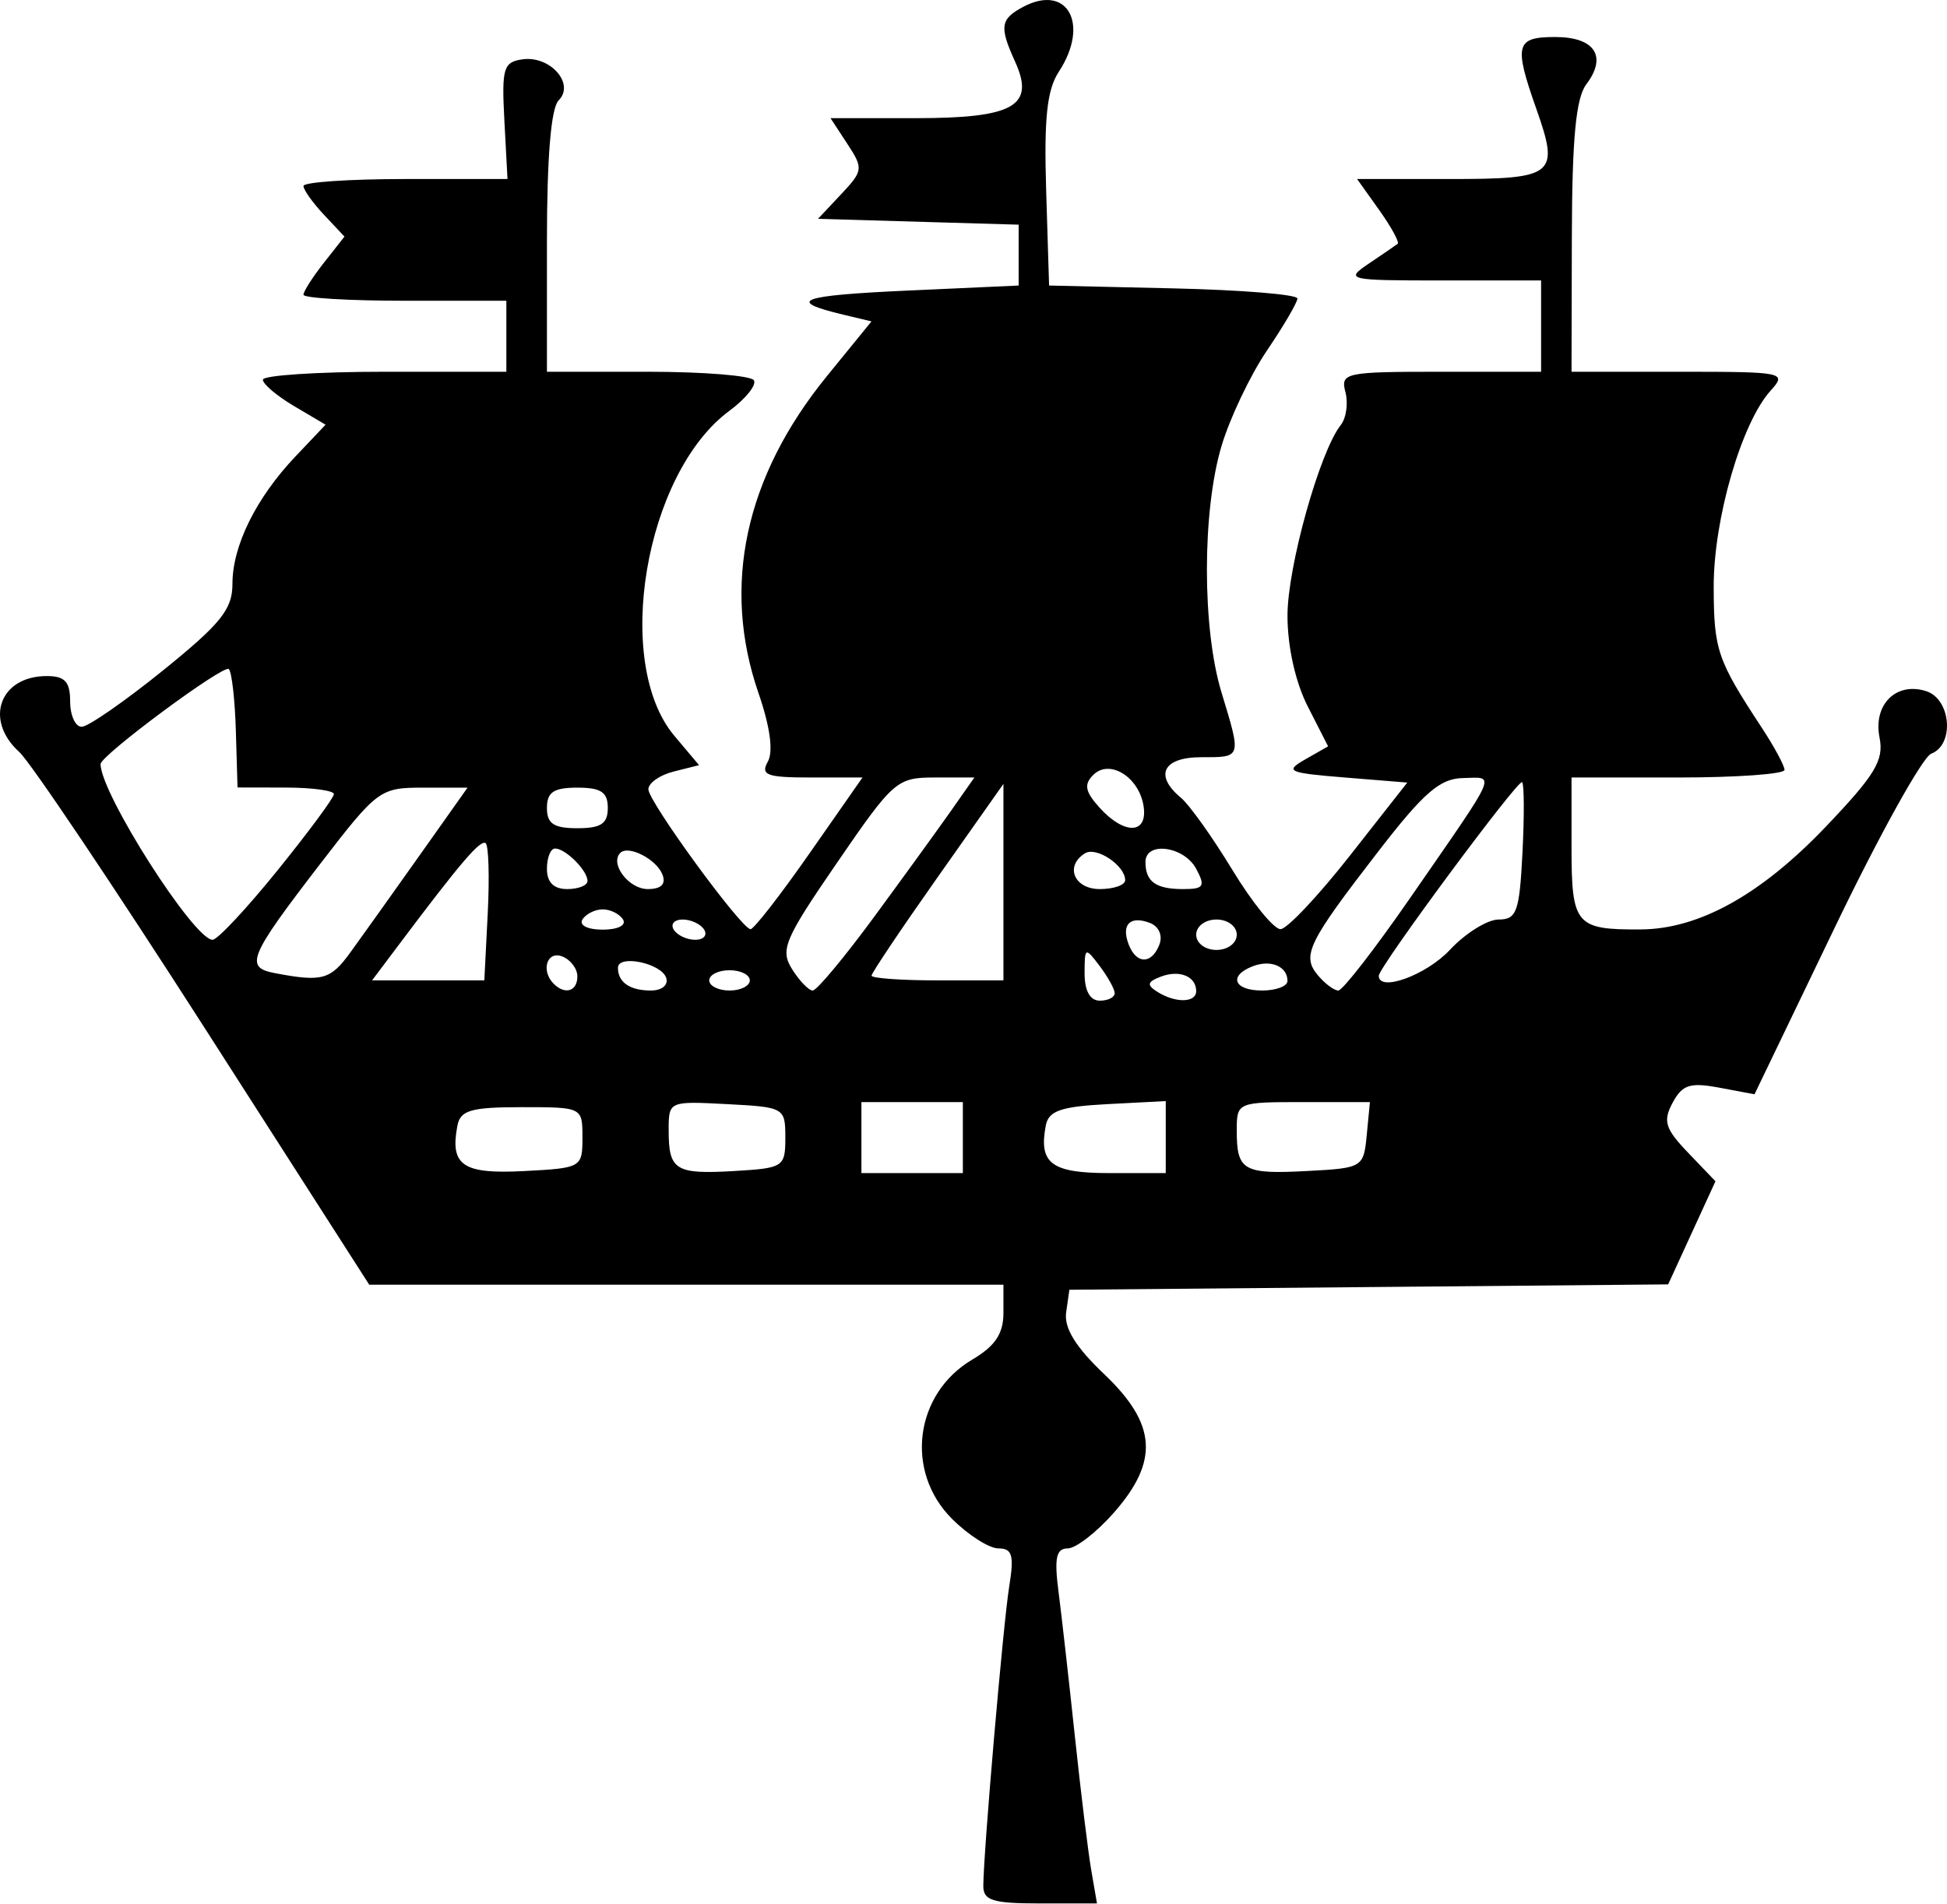
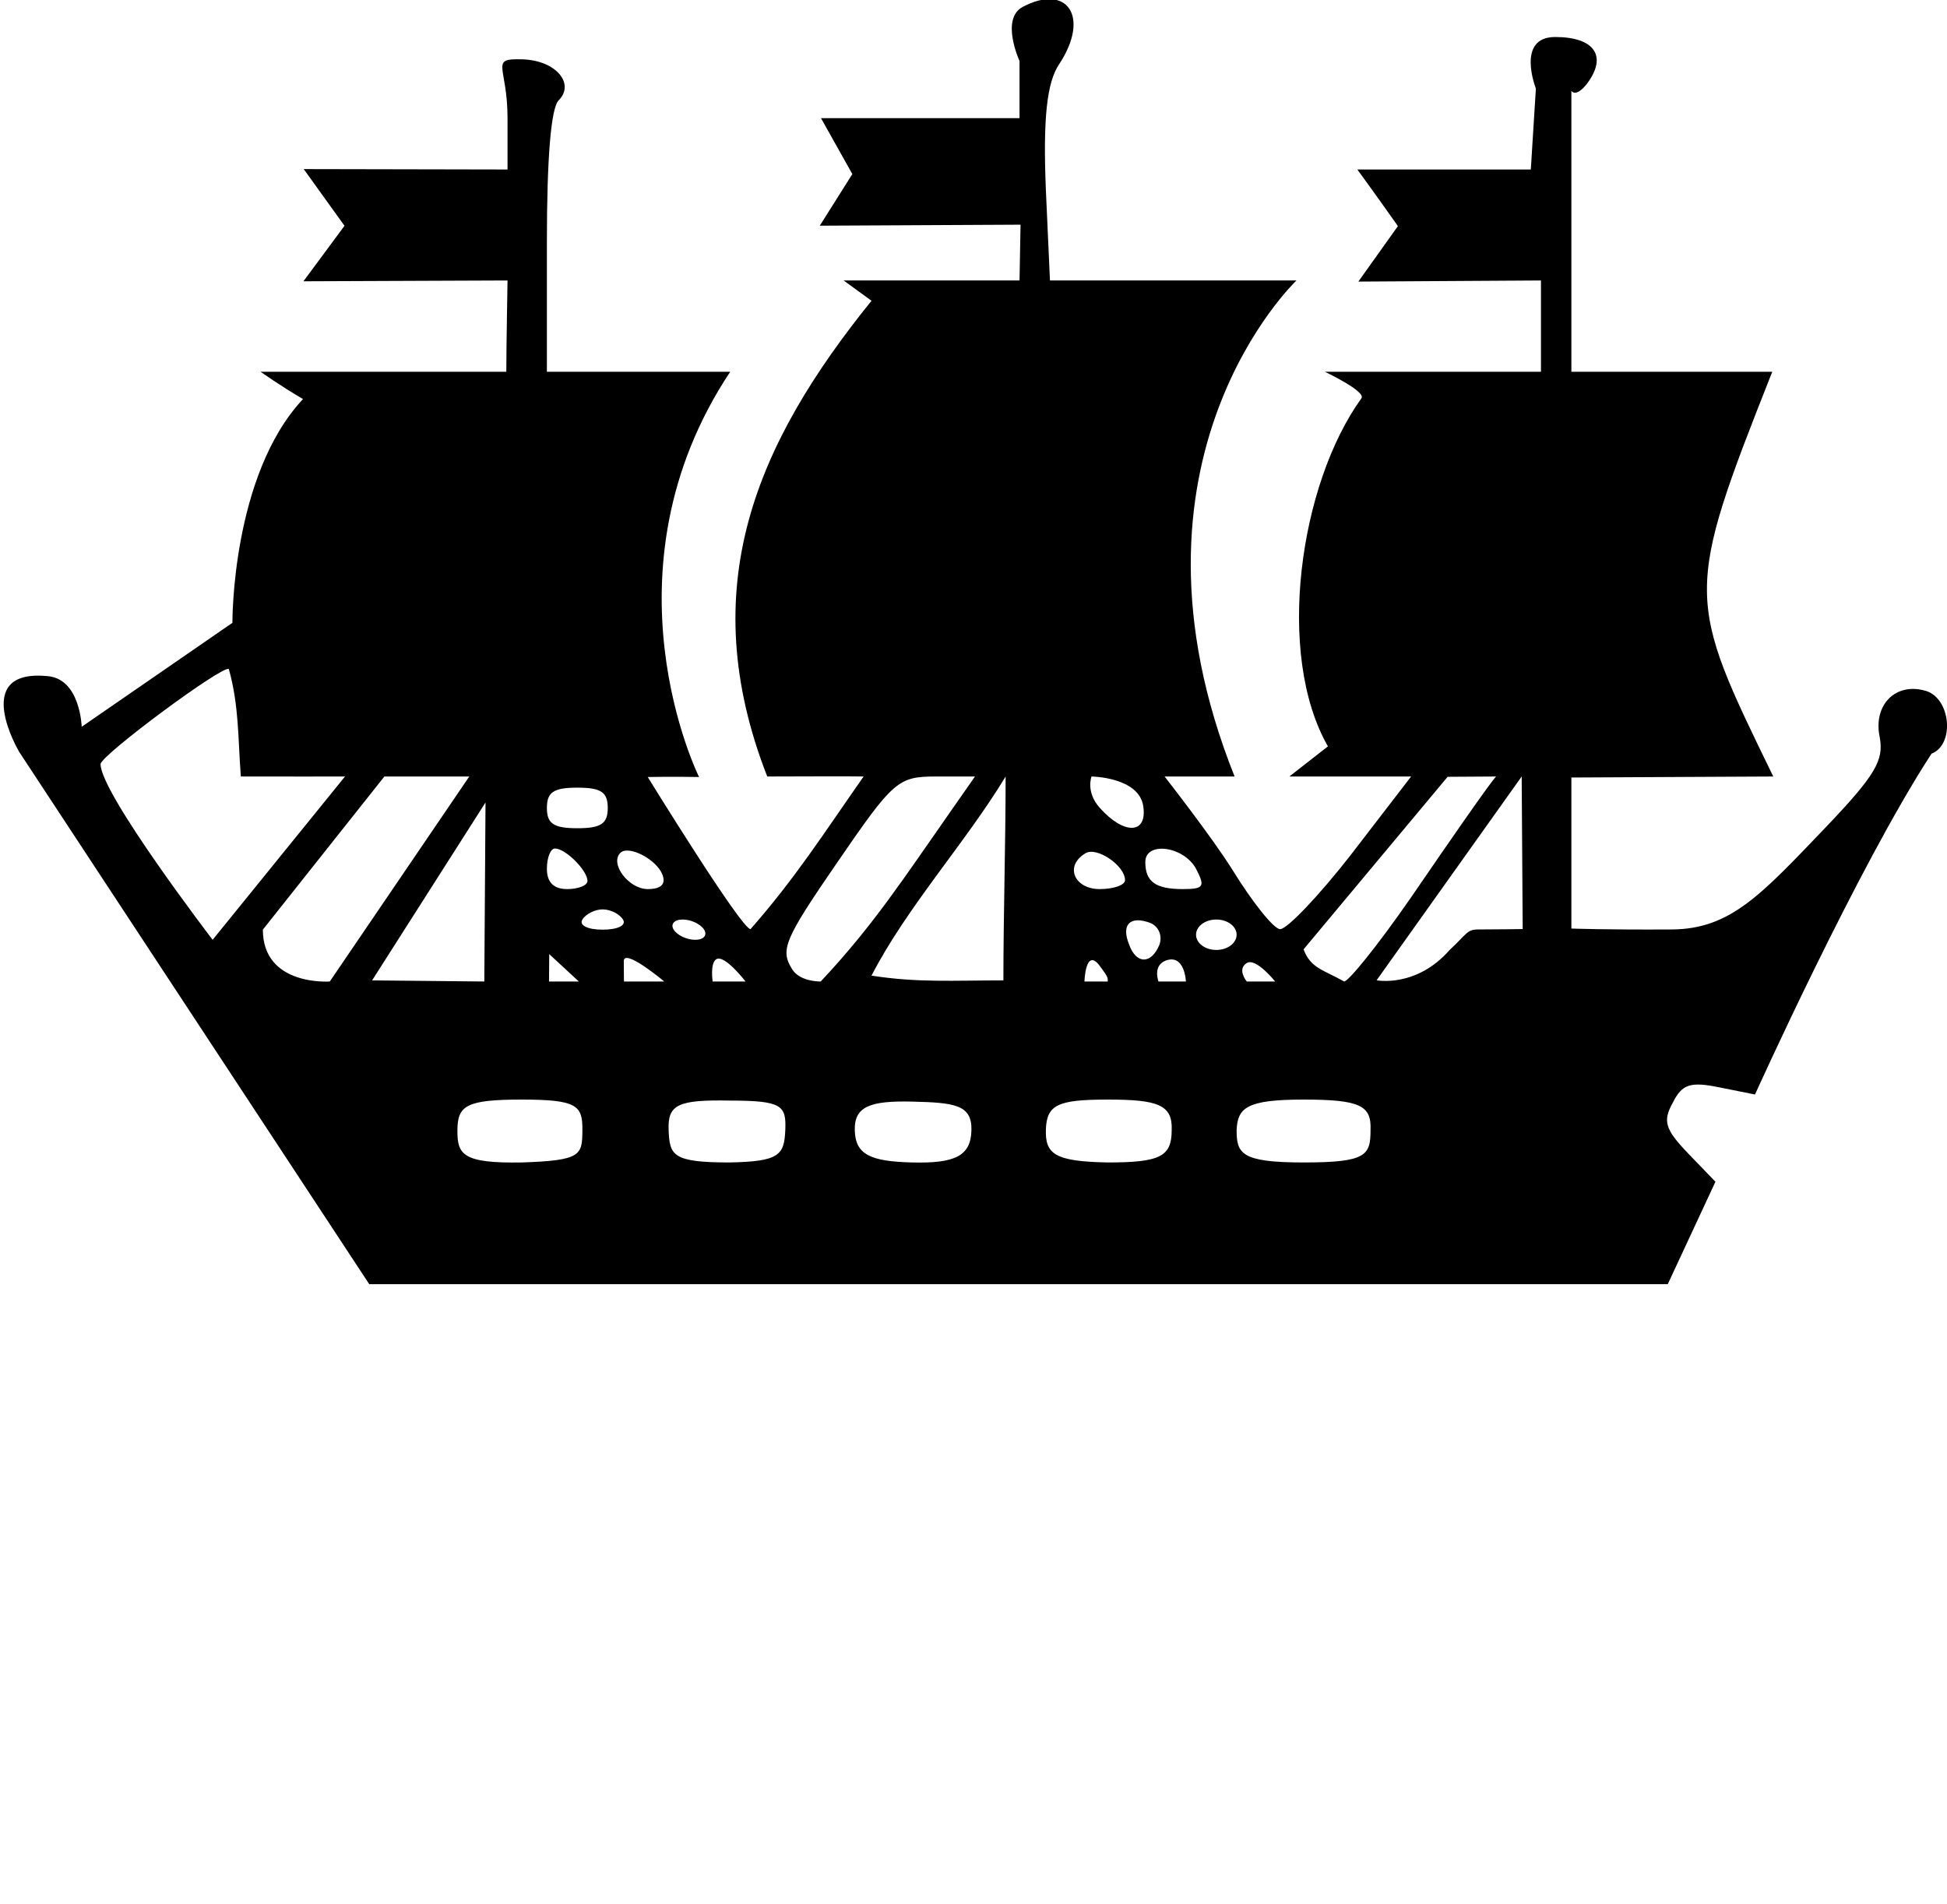
<svg xmlns="http://www.w3.org/2000/svg" version="1.0" width="191.926" height="187.649">
-   <path d="M 96.93,185.899 C 96.961,182.381 98.896,160.042 99.484,156.399 C 99.98,153.325 99.789,152.649 98.425,152.649 C 97.509,152.649 95.444,151.333 93.837,149.726 C 89.167,145.056 90.152,137.393 95.854,134.025 C 98.102,132.697 98.914,131.478 98.914,129.433 L 98.914,126.649 L 67.655,126.649 L 36.396,126.649 L 20.143,101.293 C 11.203,87.347 2.995,75.127 1.902,74.138 C -1.594,70.975 -0.027,66.649 4.614,66.649 C 6.4,66.649 6.914,67.207 6.914,69.149 C 6.914,70.524 7.426,71.649 8.053,71.649 C 8.68,71.649 12.28,69.154 16.053,66.106 C 21.784,61.476 22.914,60.067 22.914,57.556 C 22.914,53.803 25.241,49.095 29.116,45.008 L 32.093,41.868 L 29.004,40.043 C 27.304,39.039 25.914,37.865 25.914,37.433 C 25.914,37.002 31.314,36.649 37.914,36.649 L 49.914,36.649 L 49.914,33.149 L 49.914,29.649 L 39.914,29.649 C 34.414,29.649 29.914,29.382 29.914,29.056 C 29.914,28.731 30.823,27.308 31.935,25.894 L 33.957,23.324 L 31.935,21.172 C 30.823,19.988 29.914,18.711 29.914,18.334 C 29.914,17.957 34.439,17.649 39.97,17.649 L 50.027,17.649 L 49.72,11.899 C 49.444,6.714 49.619,6.119 51.501,5.85 C 54.229,5.461 56.702,8.26 55.071,9.891 C 54.315,10.647 53.914,15.487 53.914,23.849 L 53.914,36.649 L 63.855,36.649 C 69.322,36.649 74.03,37.027 74.315,37.49 C 74.601,37.952 73.506,39.313 71.883,40.514 C 63.564,46.664 60.41,65.332 66.472,72.536 L 68.91,75.433 L 66.412,76.06 C 65.038,76.405 63.914,77.193 63.914,77.812 C 63.914,79.023 73.041,91.527 73.98,91.603 C 74.292,91.628 76.903,88.274 79.783,84.149 L 85.02,76.649 L 79.917,76.649 C 75.583,76.649 74.946,76.413 75.689,75.086 C 76.246,74.09 75.913,71.639 74.771,68.336 C 71.116,57.757 73.439,46.993 81.516,37.076 L 85.907,31.685 L 83.16,31.029 C 77.401,29.652 78.765,29.133 89.414,28.649 L 100.414,28.149 L 100.414,25.149 L 100.414,22.149 L 90.525,21.861 L 80.636,21.573 L 82.914,19.148 C 85.088,16.834 85.117,16.607 83.53,14.186 L 81.868,11.649 L 90.268,11.649 C 99.948,11.649 102.055,10.449 100.061,6.072 C 98.496,2.637 98.605,1.884 100.841,0.687 C 105.221,-1.657 107.452,2.372 104.375,7.068 C 103.204,8.855 102.905,11.658 103.125,18.783 L 103.414,28.149 L 115.664,28.429 C 122.401,28.584 127.905,29.034 127.895,29.429 C 127.885,29.825 126.531,32.136 124.885,34.565 C 123.239,36.994 121.222,41.238 120.403,43.997 C 118.494,50.424 118.494,61.948 120.403,68.24 C 122.384,74.769 122.421,74.649 118.414,74.649 C 114.639,74.649 113.747,76.436 116.418,78.652 C 117.245,79.339 119.527,82.544 121.49,85.774 C 123.453,89.005 125.588,91.627 126.236,91.6 C 126.884,91.574 129.958,88.311 133.068,84.35 L 138.723,77.149 L 132.568,76.649 C 126.944,76.192 126.608,76.038 128.666,74.863 L 130.917,73.576 L 128.916,69.652 C 127.698,67.265 126.914,63.757 126.914,60.693 C 126.914,55.88 130.086,44.53 132.164,41.904 C 132.706,41.219 132.914,39.757 132.625,38.654 C 132.127,36.747 132.584,36.649 142.007,36.649 L 151.914,36.649 L 151.914,32.149 L 151.914,27.649 L 142.191,27.649 C 132.791,27.649 132.551,27.593 134.941,25.98 C 136.301,25.063 137.575,24.189 137.773,24.038 C 137.97,23.887 137.152,22.388 135.955,20.706 L 133.777,17.649 L 142.877,17.649 C 153.283,17.649 153.75,17.271 151.442,10.728 C 149.212,4.407 149.411,3.649 153.307,3.649 C 157.199,3.649 158.457,5.556 156.377,8.302 C 155.345,9.663 154.969,13.631 154.945,23.399 L 154.914,36.649 L 165.569,36.649 C 175.886,36.649 176.17,36.708 174.543,38.505 C 171.666,41.685 168.913,51.181 168.928,57.874 C 168.943,64.081 169.276,65.055 173.66,71.729 C 174.895,73.61 175.908,75.486 175.91,75.899 C 175.912,76.311 171.189,76.649 165.414,76.649 L 154.914,76.649 L 154.914,83.542 C 154.914,91.187 155.317,91.665 161.745,91.627 C 167.476,91.592 173.572,88.21 179.951,81.528 C 184.852,76.393 185.724,74.95 185.276,72.712 C 184.627,69.468 186.906,67.194 189.866,68.133 C 192.325,68.914 192.692,73.413 190.369,74.304 C 189.519,74.63 185.252,82.318 180.887,91.388 L 172.951,107.878 L 169.487,107.228 C 166.595,106.686 165.833,106.932 164.878,108.715 C 163.906,110.532 164.137,111.272 166.418,113.653 L 169.102,116.455 L 166.77,121.537 L 164.439,126.62 L 134.926,126.884 L 105.414,127.149 L 105.097,129.375 C 104.877,130.923 106.022,132.783 108.847,135.471 C 114.015,140.387 114.272,144.032 109.81,149.114 C 108.103,151.058 106.051,152.649 105.249,152.649 C 104.114,152.649 103.913,153.591 104.342,156.899 C 104.644,159.236 105.369,165.649 105.953,171.149 C 106.536,176.649 107.266,182.611 107.575,184.399 L 108.136,187.649 L 102.525,187.649 C 97.842,187.649 96.916,187.359 96.93,185.899 z M 57.414,112.149 C 57.414,109.149 57.412,109.149 51.427,109.149 C 46.448,109.149 45.383,109.453 45.093,110.957 C 44.334,114.895 45.603,115.764 51.652,115.449 C 57.321,115.154 57.414,115.1 57.414,112.149 z M 77.414,112.149 C 77.414,109.198 77.319,109.144 71.664,108.849 C 65.924,108.549 65.914,108.554 65.914,111.432 C 65.914,115.374 66.573,115.783 72.375,115.444 C 77.241,115.159 77.414,115.046 77.414,112.149 z M 94.914,112.149 L 94.914,108.649 L 89.914,108.649 L 84.914,108.649 L 84.914,112.149 L 84.914,115.649 L 89.914,115.649 L 94.914,115.649 L 94.914,112.149 z M 114.914,112.099 L 114.914,108.549 L 109.173,108.849 C 104.57,109.089 103.365,109.507 103.089,110.957 C 102.375,114.707 103.638,115.649 109.382,115.649 L 114.914,115.649 L 114.914,112.099 z M 134.727,111.899 L 135.04,108.649 L 128.477,108.649 C 121.937,108.649 121.914,108.659 121.914,111.482 C 121.914,115.408 122.562,115.777 128.874,115.442 C 134.323,115.154 134.419,115.095 134.727,111.899 z M 109.882,97.899 C 109.864,97.486 109.189,96.275 108.382,95.208 C 106.974,93.346 106.914,93.377 106.914,95.958 C 106.914,97.683 107.452,98.649 108.414,98.649 C 109.239,98.649 109.899,98.311 109.882,97.899 z M 117.914,97.708 C 117.914,96.248 116.266,95.576 114.42,96.285 C 113.086,96.797 113.017,97.099 114.08,97.773 C 115.867,98.905 117.914,98.871 117.914,97.708 z M 56.914,96.256 C 56.914,95.49 56.239,94.604 55.414,94.287 C 53.91,93.71 53.296,95.697 54.58,96.982 C 55.702,98.103 56.914,97.726 56.914,96.256 z M 65.669,96.399 C 65.192,94.951 60.914,94.064 60.914,95.412 C 60.914,96.841 62.088,97.649 64.164,97.649 C 65.25,97.649 65.902,97.107 65.669,96.399 z M 73.914,96.649 C 73.914,96.099 73.014,95.649 71.914,95.649 C 70.814,95.649 69.914,96.099 69.914,96.649 C 69.914,97.199 70.814,97.649 71.914,97.649 C 73.014,97.649 73.914,97.199 73.914,96.649 z M 86.162,90.399 C 89.092,86.411 92.515,81.686 93.769,79.899 L 96.05,76.649 L 92.163,76.649 C 88.413,76.649 88.073,76.945 82.518,85.039 C 77.312,92.624 76.886,93.632 78.077,95.539 C 78.802,96.699 79.719,97.649 80.115,97.649 C 80.511,97.649 83.232,94.386 86.162,90.399 z M 126.914,96.708 C 126.914,95.271 125.276,94.572 123.504,95.252 C 121.062,96.189 121.616,97.649 124.414,97.649 C 125.789,97.649 126.914,97.225 126.914,96.708 z M 139.054,88.455 C 147.843,75.75 147.452,76.64 144.213,76.704 C 141.952,76.748 140.356,78.128 135.914,83.874 C 128.927,92.913 128.295,94.199 129.894,96.125 C 130.589,96.963 131.504,97.649 131.927,97.649 C 132.349,97.649 135.557,93.512 139.054,88.455 z M 34.533,93.899 C 35.631,92.386 38.68,88.111 41.309,84.399 L 46.089,77.649 L 41.72,77.649 C 37.466,77.649 37.2,77.844 31.624,85.088 C 24.514,94.326 24.081,95.36 27.087,95.933 C 31.755,96.823 32.574,96.599 34.533,93.899 z M 48.078,90.051 C 48.263,86.422 48.166,83.3 47.863,83.115 C 47.329,82.787 45.394,85.05 39.495,92.899 L 36.676,96.649 L 42.21,96.649 L 47.743,96.649 L 48.078,90.051 z M 98.914,86.964 L 98.914,77.279 L 92.414,86.498 C 88.839,91.568 85.914,95.926 85.914,96.182 C 85.914,96.439 88.839,96.649 92.414,96.649 L 98.914,96.649 L 98.914,86.964 z M 142.914,93.649 C 144.455,91.999 146.622,90.649 147.73,90.649 C 149.51,90.649 149.782,89.886 150.078,84.062 C 150.263,80.439 150.248,77.31 150.044,77.109 C 149.676,76.745 135.914,95.335 135.914,96.196 C 135.914,97.837 140.591,96.135 142.914,93.649 z M 114.29,93.111 C 114.63,92.225 114.233,91.325 113.354,90.987 C 111.397,90.237 110.504,91.139 111.259,93.106 C 112.018,95.084 113.532,95.086 114.29,93.111 z M 121.914,92.149 C 121.914,91.315 121.025,90.649 119.914,90.649 C 118.803,90.649 117.914,91.315 117.914,92.149 C 117.914,92.982 118.803,93.649 119.914,93.649 C 121.025,93.649 121.914,92.982 121.914,92.149 z M 27.371,85.788 C 30.419,82.015 32.914,78.64 32.914,78.288 C 32.914,77.936 30.776,77.645 28.164,77.641 L 23.414,77.632 L 23.25,72.061 C 23.161,68.996 22.848,66.25 22.557,65.958 C 22.065,65.467 9.914,74.472 9.914,75.328 C 9.914,78.216 19.115,92.649 20.956,92.649 C 21.435,92.649 24.322,89.561 27.371,85.788 z M 69.414,91.649 C 69.074,91.099 68.121,90.649 67.296,90.649 C 66.471,90.649 66.074,91.099 66.414,91.649 C 66.754,92.199 67.707,92.649 68.532,92.649 C 69.357,92.649 69.754,92.199 69.414,91.649 z M 61.414,90.649 C 61.074,90.099 60.174,89.649 59.414,89.649 C 58.654,89.649 57.754,90.099 57.414,90.649 C 57.062,91.218 57.923,91.649 59.414,91.649 C 60.904,91.649 61.766,91.218 61.414,90.649 z M 57.914,86.849 C 57.914,85.814 55.749,83.649 54.714,83.649 C 54.274,83.649 53.914,84.549 53.914,85.649 C 53.914,86.982 54.58,87.649 55.914,87.649 C 57.014,87.649 57.914,87.289 57.914,86.849 z M 65.305,86.226 C 64.724,84.711 61.949,83.28 61.147,84.082 C 60.082,85.147 61.979,87.649 63.851,87.649 C 65.17,87.649 65.665,87.164 65.305,86.226 z M 110.914,86.771 C 110.914,85.326 108.08,83.428 106.957,84.122 C 104.935,85.372 105.875,87.649 108.414,87.649 C 109.789,87.649 110.914,87.254 110.914,86.771 z M 117.914,85.649 C 116.718,83.414 112.914,82.907 112.914,84.982 C 112.914,86.915 113.932,87.649 116.616,87.649 C 118.674,87.649 118.844,87.387 117.914,85.649 z M 59.914,79.649 C 59.914,78.093 59.247,77.649 56.914,77.649 C 54.58,77.649 53.914,78.093 53.914,79.649 C 53.914,81.204 54.58,81.649 56.914,81.649 C 59.247,81.649 59.914,81.204 59.914,79.649 z M 112.733,79.501 C 112.303,76.61 109.379,74.784 107.765,76.398 C 106.826,77.336 106.965,78.048 108.392,79.625 C 110.834,82.323 113.143,82.257 112.733,79.501 z " style="fill:#000000" />
+   <path d="M 36.4,126.6 1.902,74.14 C 1.902,74.14 -2.971,65.96 4.614,66.65 7.918,66.85 8.053,71.65 8.053,71.65 L 22.91,61.4 C 22.91,61.4 22.81,46.88 29.87,39.34 27.7,38.08 25.69,36.65 25.69,36.65 25.69,36.65 40.81,36.65 49.91,36.65 49.91,34.32 50.03,27.65 50.03,27.65 L 29.91,27.73 33.96,22.26 29.94,16.67 50.03,16.71 50.03,11.65 C 50.03,6.455 48.18,5.748 51.5,5.85 54.82,5.952 56.7,8.26 55.07,9.891 54.32,10.65 53.91,15.49 53.91,23.85 L 53.91,36.65 71.98,36.65 C 58.85,56.41 68.91,76.6 68.91,76.6 66.4,76.55 63.85,76.6 63.85,76.6 63.85,76.6 73.04,91.53 73.98,91.6 78.32,86.67 81.11,82.3 85.13,76.55 83.02,76.51 80.26,76.55 75.63,76.55 68.36,57.91 74.54,43.73 85.91,29.65 L 83.16,27.65 100.5,27.65 100.6,22.15 80.81,22.25 84.02,17.16 80.93,11.65 100.5,11.65 100.5,6.016 C 100.5,6.016 98.6,1.884 100.8,0.688 105.2,-1.657 107.5,1.643 104.4,6.339 103.2,8.126 102.8,11.66 103.1,18.78 L 103.5,27.65 127.8,27.65 C 127.8,27.65 109.2,45.25 121.7,76.55 116.4,76.55 114.8,76.55 114.8,76.55 114.8,76.55 119.5,82.56 121.5,85.77 123.5,89.01 125.6,91.63 126.2,91.6 126.9,91.57 130,88.32 133.1,84.35 L 139.1,76.55 127.1,76.55 130.9,73.58 C 125.7,64.49 128.1,47.72 134.2,39.27 134.7,38.59 130.6,36.65 130.6,36.65 130.6,36.65 143,36.65 151.9,36.65 151.9,33.65 151.9,27.65 151.9,27.65 L 133.9,27.76 137.8,22.29 C 137.8,22.29 135.5,19.03 133.8,16.71 L 150.9,16.71 151.4,8.73 C 151.4,8.73 149.4,3.649 153.3,3.649 157.2,3.649 158.5,5.556 156.4,8.302 155.3,9.663 154.9,8.956 154.9,8.956 L 154.9,36.65 174.7,36.65 C 166,58.66 166.2,58.88 174.8,76.55 167.4,76.59 154.9,76.65 154.9,76.65 L 154.9,91.54 C 154.9,91.54 158.4,91.67 164.8,91.63 170.6,91.59 173.6,88.21 180,81.53 184.9,76.39 185.7,74.95 185.3,72.71 184.6,69.47 186.9,67.19 189.9,68.13 192.3,68.91 192.7,73.41 190.4,74.3 183.1,85.51 173,107.9 173,107.9 L 169.5,107.2 C 166.6,106.6 165.8,106.9 164.9,108.7 163.9,110.5 164.1,111.3 166.4,113.7 L 169.1,116.5 164.4,126.6 z M 57.41,111.4 C 57.43,109 56.91,108.4 51.43,108.4 45.95,108.4 45.11,109 45.09,111.4 45.07,113.8 45.56,114.7 51.44,114.6 57.32,114.4 57.39,113.9 57.41,111.4 z M 77.41,111.4 C 77.51,109 77.11,108.5 71.96,108.5 66.81,108.4 65.81,108.9 65.91,111.4 66.01,113.9 66.27,114.6 71.93,114.6 76.79,114.5 77.31,113.9 77.41,111.4 z M 95.76,111.4 C 95.81,108.9 94.08,108.7 89.91,108.6 85.74,108.5 84.21,109.1 84.26,111.4 84.31,113.8 85.75,114.5 89.92,114.6 94.09,114.7 95.71,114 95.76,111.4 z M 115.5,111.4 C 115.6,108.9 114.1,108.4 109.2,108.4 104.3,108.4 103.2,108.9 103.1,111.3 103,113.8 104,114.5 109.2,114.6 114.4,114.6 115.5,114 115.5,111.4 z M 135.1,111.4 C 135.2,109 134.1,108.4 128.5,108.4 122.9,108.4 122,109.2 121.9,111.4 121.9,113.7 122.3,114.6 128.5,114.6 134.7,114.6 135.1,113.9 135.1,111.4 z M 109.2,96.76 C 109.2,96.35 109.2,96.28 108.4,95.21 107,93.35 106.9,96.76 106.9,96.76 106.9,96.76 108.7,96.76 109.2,96.76 z M 116.9,96.76 C 116.9,96.76 116.8,94 114.9,94.7 113.6,95.22 114.2,96.76 114.2,96.76 z M 57.06,96.76 54.14,94.06 54.12,96.76 z M 65.48,96.76 C 65.48,96.76 61.49,93.41 61.49,94.76 61.49,96.19 61.51,96.76 61.51,96.76 z M 73.49,96.76 C 73.49,96.76 71.42,94.05 70.6,94.57 69.98,94.97 70.25,96.76 70.25,96.76 z M 93.77,79.9 96.11,76.55 92.27,76.55 C 88.52,76.55 88.07,76.95 82.52,85.04 77.31,92.62 76.89,93.63 78.08,95.54 78.8,96.7 80.51,96.76 80.9,96.76 86.09,91.24 89.11,86.55 93.77,79.9 z M 125.7,96.76 C 125.7,96.76 123.8,94.38 122.9,94.94 121.9,95.56 122.9,96.76 122.9,96.76 z M 139.1,88.46 C 147.8,75.75 147.5,76.55 147.5,76.55 L 142.7,76.58 128.5,93.59 C 129.2,95.45 130.4,95.58 132.5,96.76 132.9,96.76 135.6,93.51 139.1,88.46 z M 32.51,96.76 46.26,76.55 37.89,76.55 25.91,91.65 C 25.92,97.25 32.51,96.76 32.51,96.76 z M 47.86,79.11 36.68,96.65 47.74,96.76 z M 99.13,76.55 C 95.21,83.04 89.38,89.44 85.91,96.18 90.43,96.89 93.98,96.65 98.91,96.65 98.91,90.19 99.13,83.01 99.13,76.55 z M 142.9,93.65 C 144.6,92.07 144.6,91.63 145.7,91.63 147.5,91.63 150.1,91.59 150.1,91.59 L 150,76.55 135.7,96.64 C 135.7,96.64 139.6,97.41 142.9,93.65 z M 114.3,93.11 C 114.6,92.23 114.2,91.32 113.4,90.99 111.4,90.24 110.5,91.14 111.3,93.11 112,95.08 113.5,95.09 114.3,93.11 z M 121.9,92.15 C 121.9,91.32 121,90.65 119.9,90.65 118.8,90.65 117.9,91.32 117.9,92.15 117.9,92.98 118.8,93.65 119.9,93.65 121,93.65 121.9,92.98 121.9,92.15 z M 34.01,76.55 C 34.01,76.55 27.34,76.56 23.74,76.55 23.45,72.72 23.57,69.62 22.56,65.96 22.06,65.47 9.914,74.47 9.914,75.33 9.914,78.22 20.96,92.65 20.96,92.65 z M 69.41,91.65 C 69.07,91.1 68.12,90.65 67.3,90.65 66.47,90.65 66.07,91.1 66.41,91.65 66.75,92.2 67.71,92.65 68.53,92.65 69.36,92.65 69.75,92.2 69.41,91.65 z M 61.41,90.65 C 61.07,90.1 60.17,89.65 59.41,89.65 58.65,89.65 57.75,90.1 57.41,90.65 57.06,91.22 57.92,91.65 59.41,91.65 60.9,91.65 61.77,91.22 61.41,90.65 z M 57.91,86.85 C 57.91,85.81 55.75,83.65 54.71,83.65 54.27,83.65 53.91,84.55 53.91,85.65 53.91,86.98 54.58,87.65 55.91,87.65 57.01,87.65 57.91,87.29 57.91,86.85 z M 65.3,86.23 C 64.72,84.71 61.95,83.28 61.15,84.08 60.08,85.15 61.98,87.65 63.85,87.65 65.17,87.65 65.66,87.16 65.3,86.23 z M 110.9,86.77 C 110.9,85.33 108.1,83.43 107,84.12 104.9,85.37 105.9,87.65 108.4,87.65 109.8,87.65 110.9,87.25 110.9,86.77 z M 117.9,85.65 C 116.7,83.41 112.9,82.91 112.9,84.98 112.9,86.92 113.9,87.65 116.6,87.65 118.7,87.65 118.8,87.39 117.9,85.65 z M 59.91,79.65 C 59.91,78.09 59.25,77.65 56.91,77.65 54.58,77.65 53.91,78.09 53.91,79.65 53.91,81.2 54.58,81.65 56.91,81.65 59.25,81.65 59.91,81.2 59.91,79.65 z M 112.7,79.5 C 112.3,76.61 107.6,76.55 107.6,76.55 107.6,76.55 107,78.05 108.4,79.63 110.8,82.32 113.1,82.26 112.7,79.5 z" style="fill:#000000" />
</svg>
